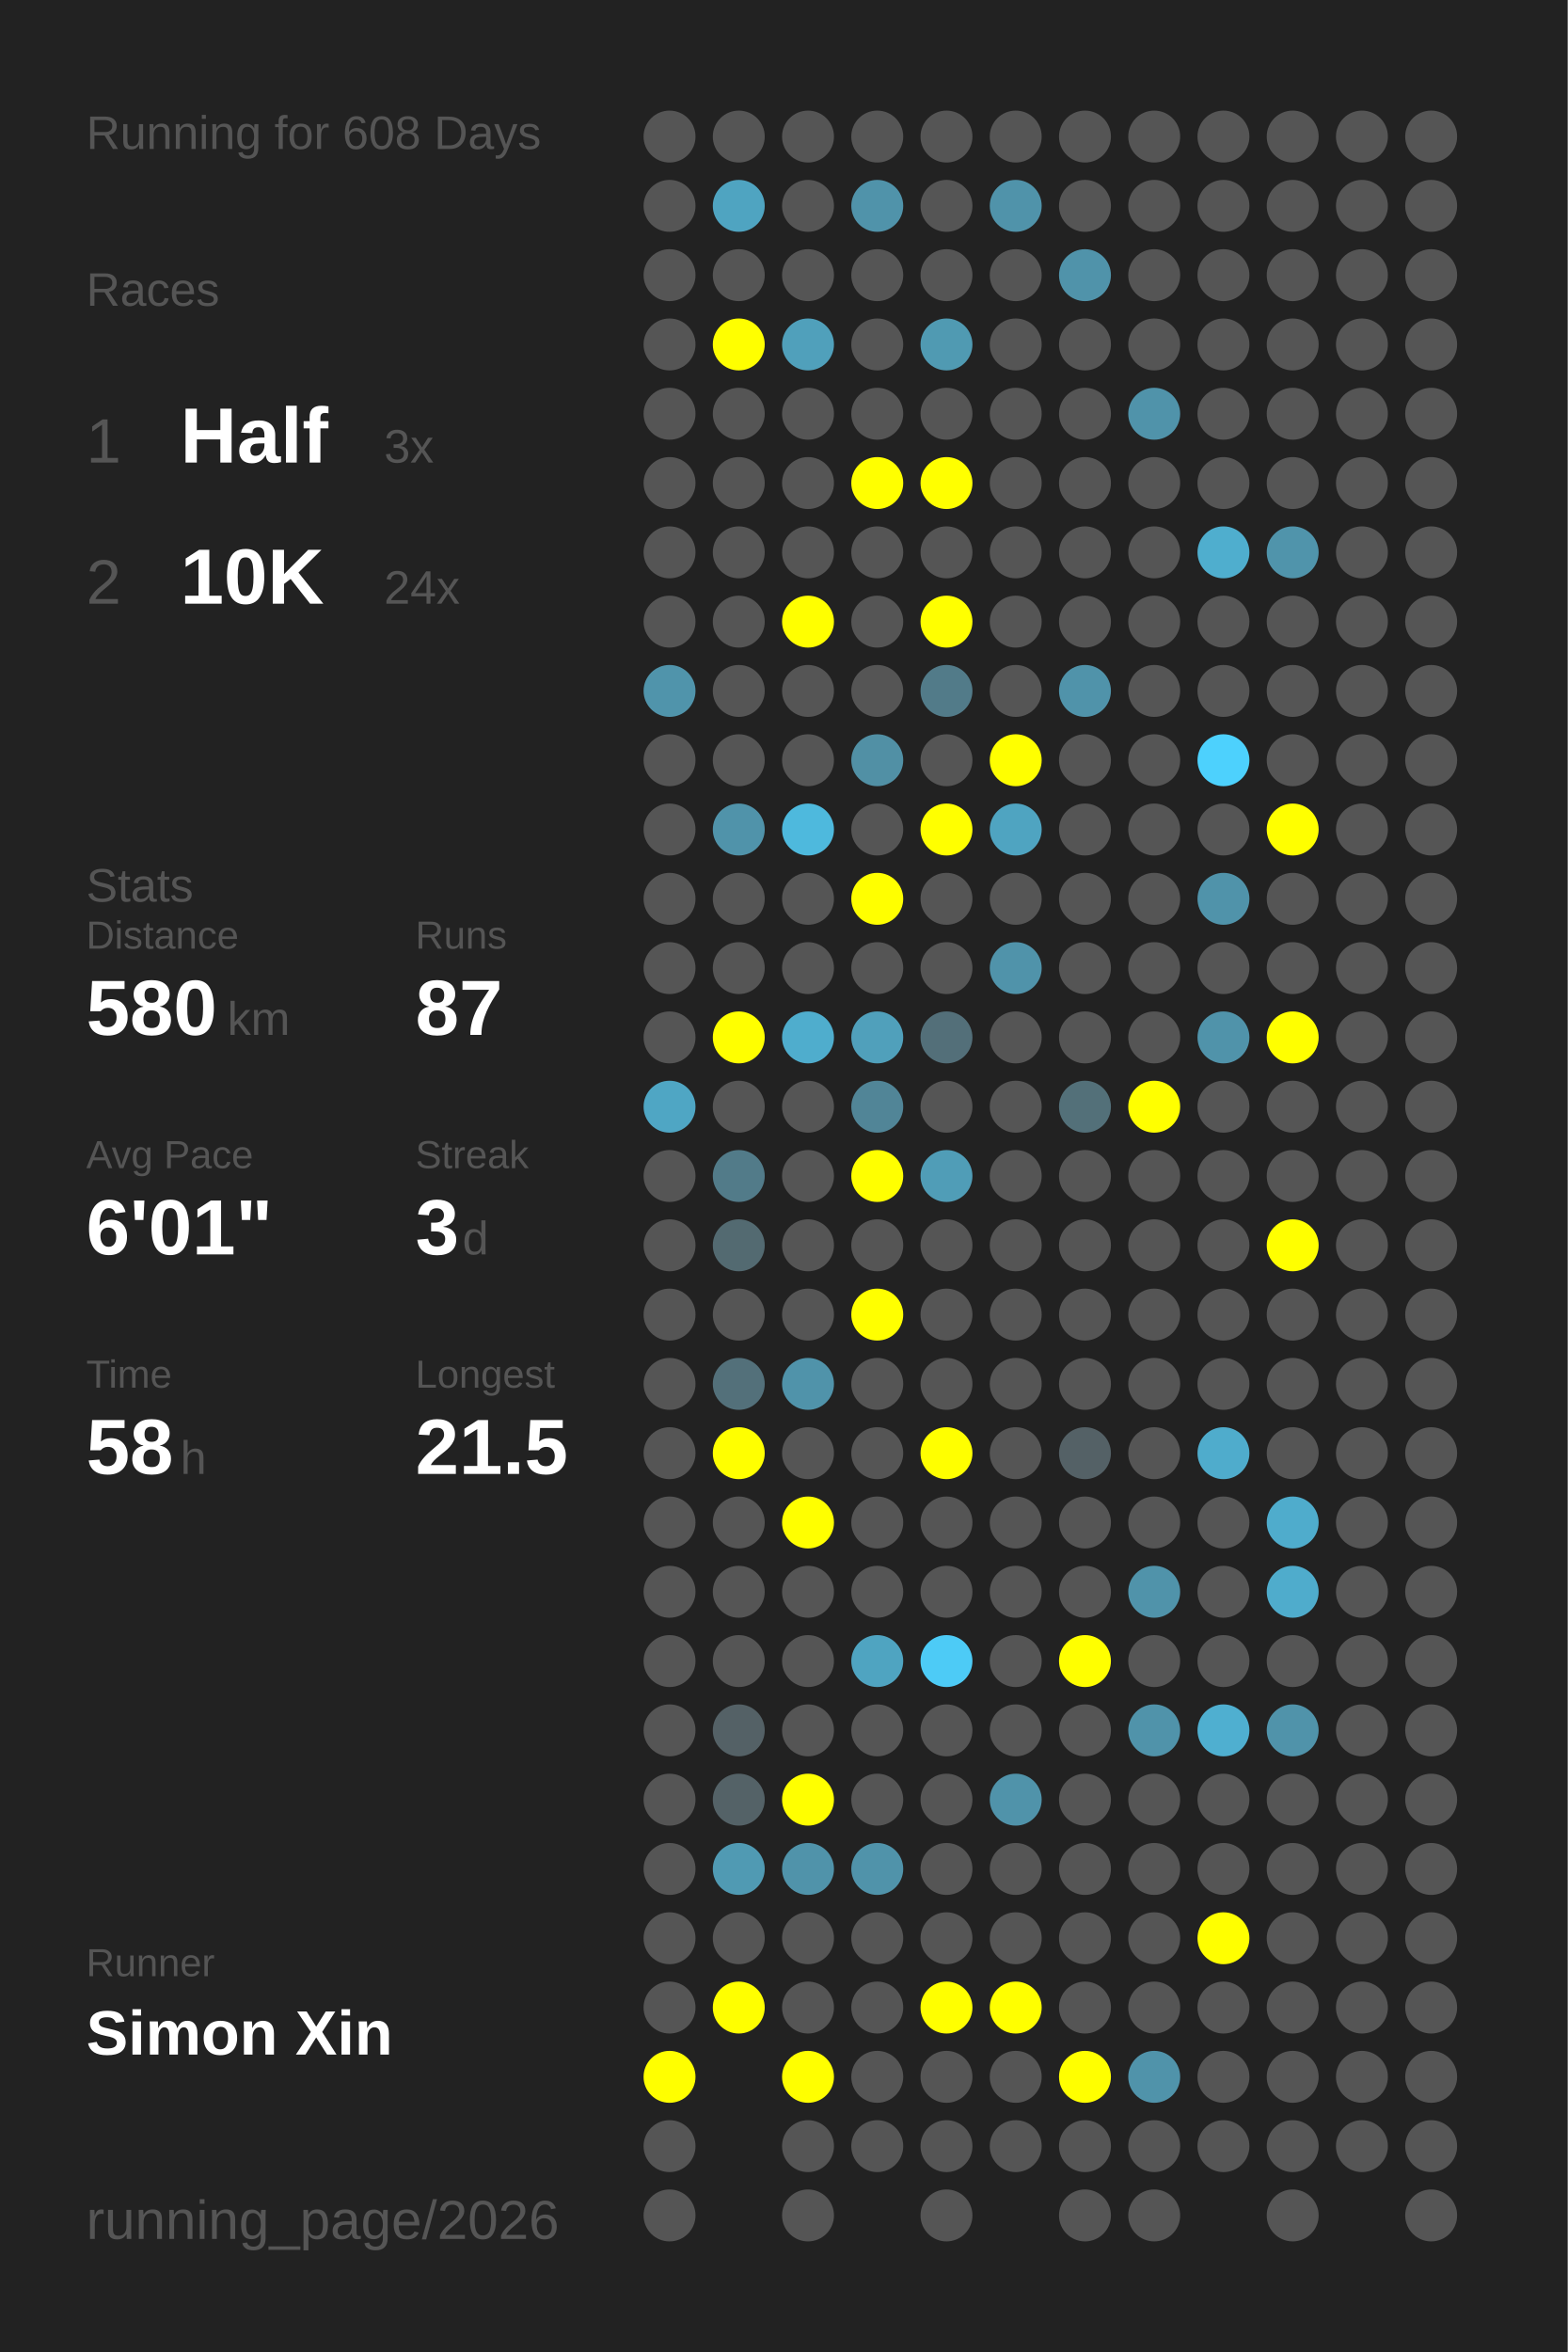
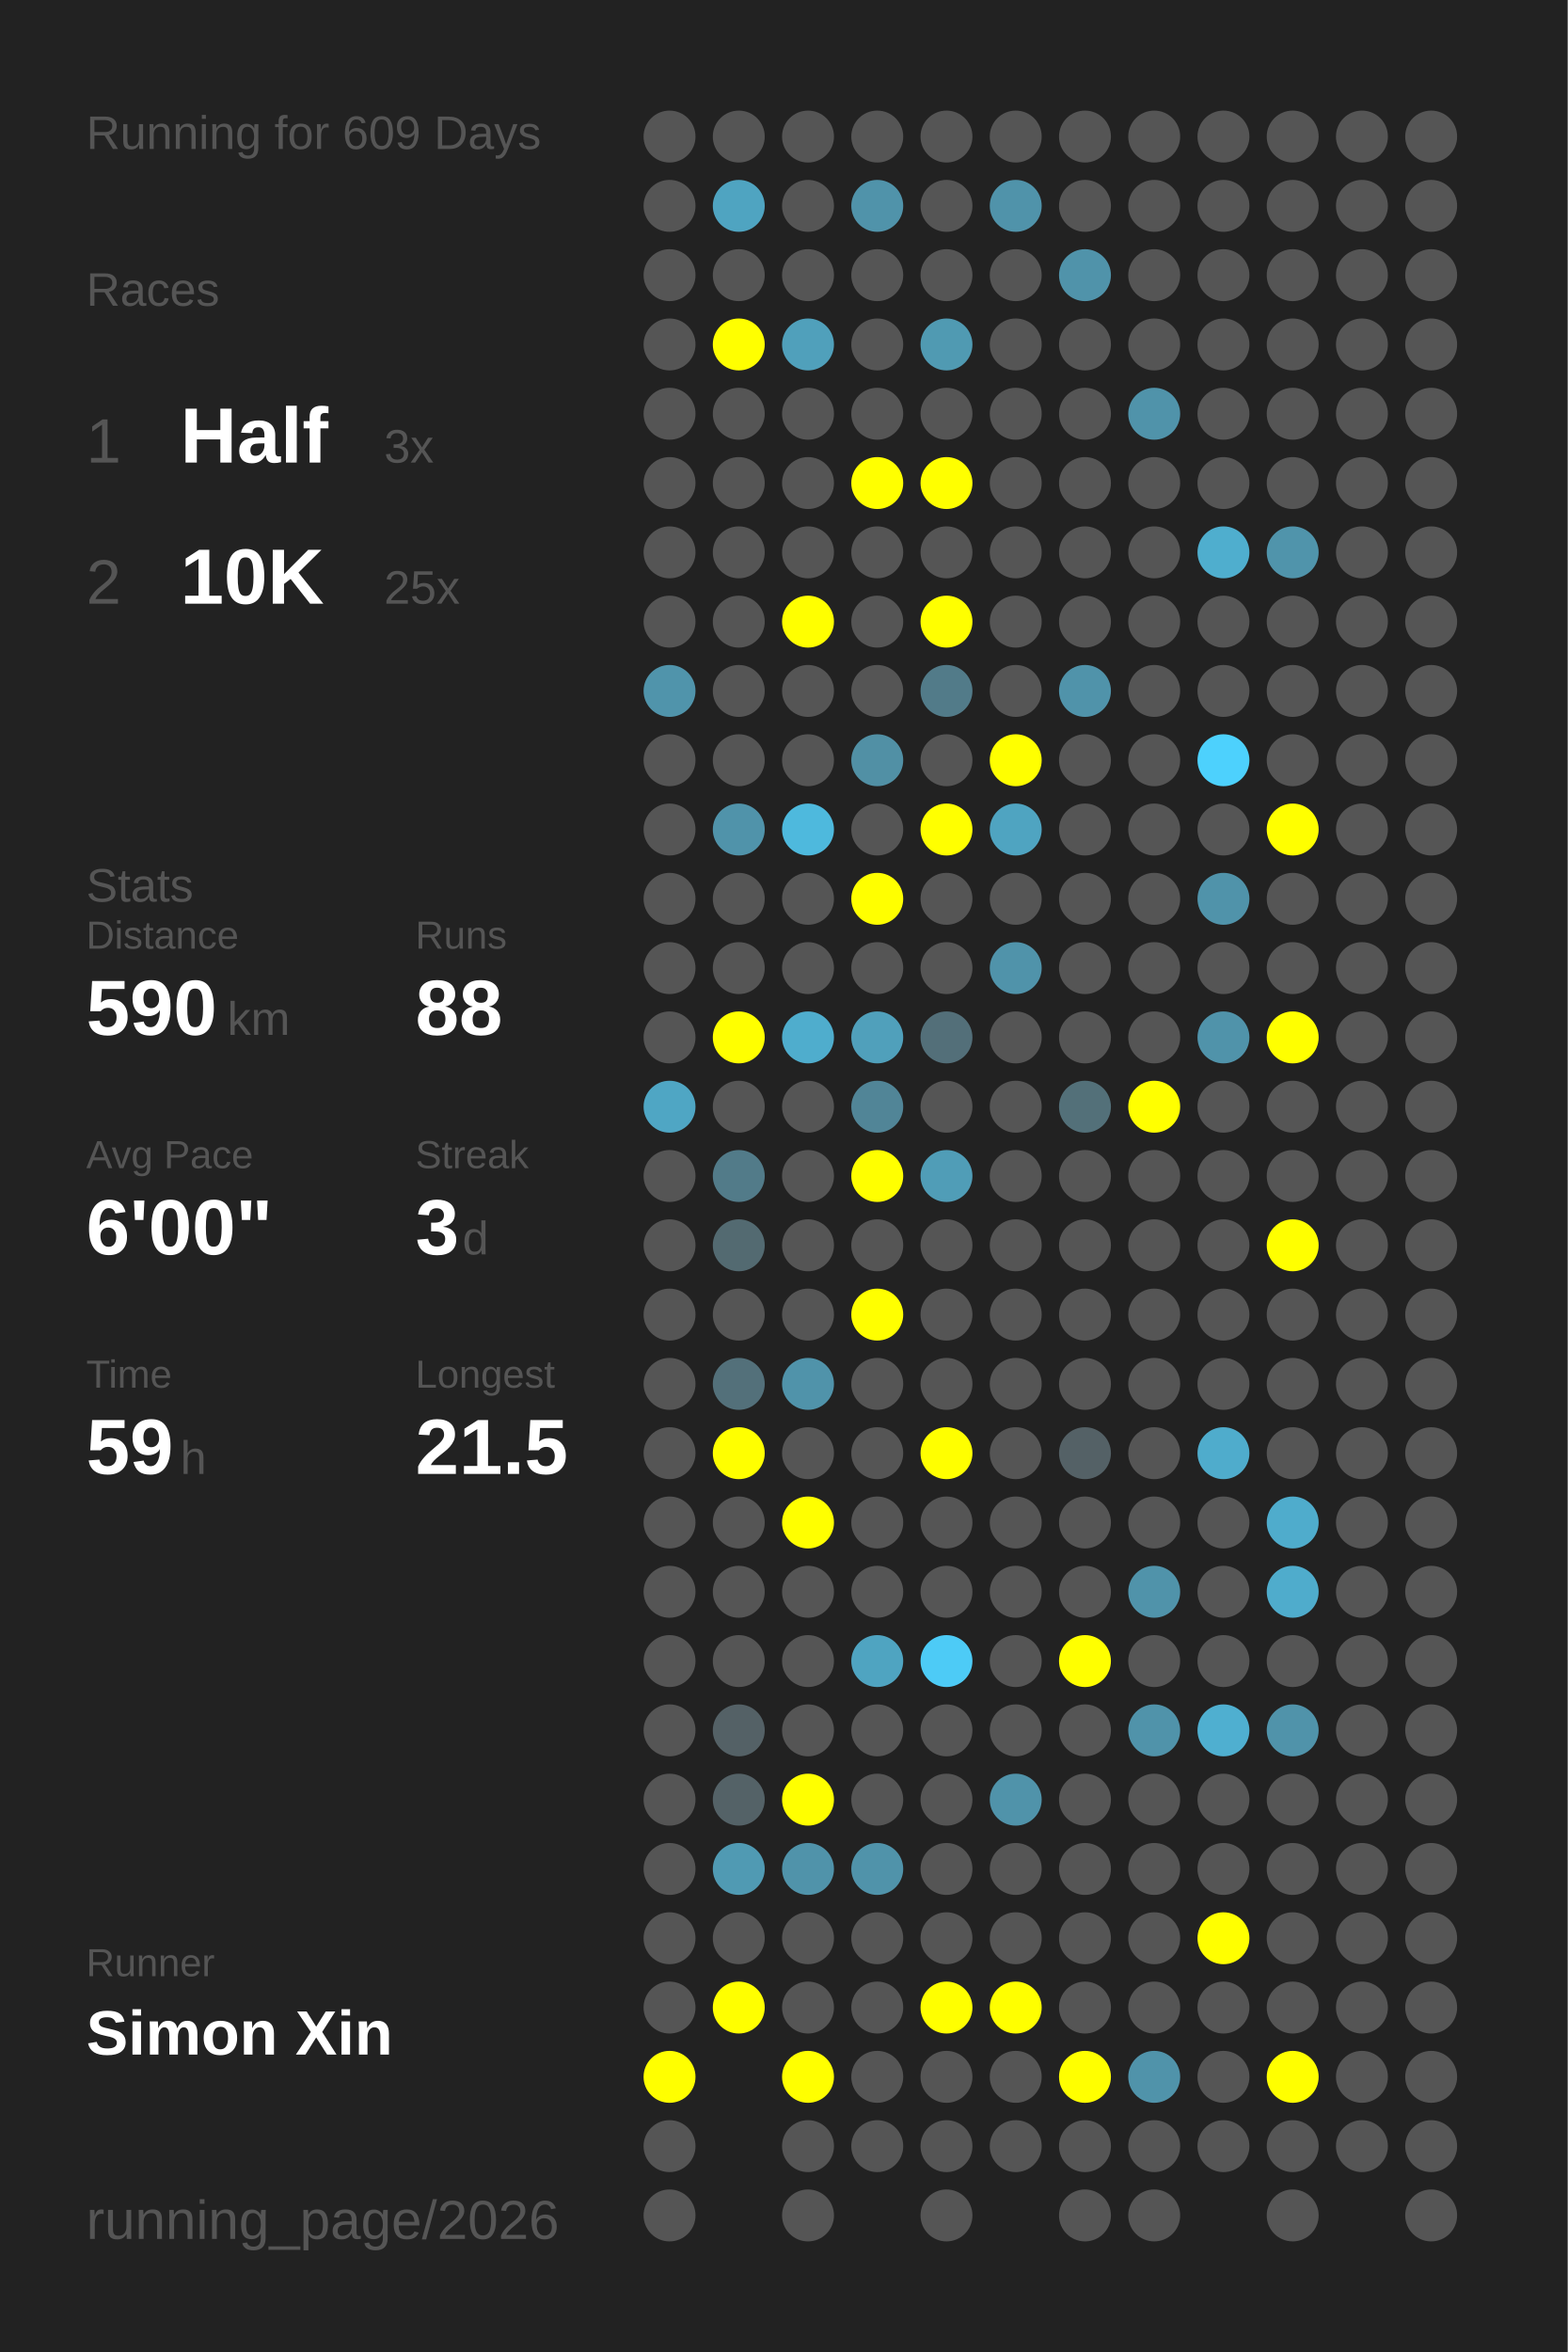
<svg xmlns="http://www.w3.org/2000/svg" baseProfile="full" height="300mm" version="1.1" viewBox="0,0,200,300" width="200mm">
  <defs />
  <rect fill="#222222" height="300" width="200" x="0" y="0" />
-   <text fill="#555555" style="font-size:6px; font-family:Arial;" x="11" y="19">Running for 608 Days</text>
+   <text fill="#555555" style="font-size:6px; font-family:Arial;" x="11" y="19">Running for 609 Days</text>
  <text fill="#555555" style="font-size:6px; font-family:Arial;" x="11" y="39">Races</text>
  <text fill="#555555" style="font-size:8px; font-family:Arial;" x="11" y="59">1</text>
  <text fill="#FFFFFF" style="font-size:10px; font-family:Arial; font-weight:bold;" x="23" y="59">Half</text>
  <text fill="#555555" style="font-size:6px; font-family:Arial;" x="49" y="59">3x</text>
  <text fill="#555555" style="font-size:8px; font-family:Arial;" x="11" y="77">2</text>
  <text fill="#FFFFFF" style="font-size:10px; font-family:Arial; font-weight:bold;" x="23" y="77">10K</text>
-   <text fill="#555555" style="font-size:6px; font-family:Arial;" x="49" y="77">24x</text>
+   <text fill="#555555" style="font-size:6px; font-family:Arial;" x="49" y="77">25x</text>
  <text fill="#555555" style="font-size:6px; font-family:Arial;" x="11" y="115">Stats</text>
  <text fill="#555555" style="font-size:5px; font-family:Arial;" x="11" y="121">Distance</text>
-   <text fill="#FFFFFF" style="font-size:10px; font-family:Arial; font-weight:bold;" x="11" y="132">580</text>
+   <text fill="#FFFFFF" style="font-size:10px; font-family:Arial; font-weight:bold;" x="11" y="132">590</text>
  <text fill="#555555" style="font-size:6px; font-family:Arial;" x="29" y="132">km</text>
  <text fill="#555555" style="font-size:5px; font-family:Arial;" x="53" y="121">Runs</text>
-   <text fill="#FFFFFF" style="font-size:10px; font-family:Arial; font-weight:bold;" x="53" y="132">87</text>
+   <text fill="#FFFFFF" style="font-size:10px; font-family:Arial; font-weight:bold;" x="53" y="132">88</text>
  <text fill="#555555" style="font-size:5px; font-family:Arial;" x="11" y="149">Avg Pace</text>
-   <text fill="#FFFFFF" style="font-size:10px; font-family:Arial; font-weight:bold;" x="11" y="160">6'01"</text>
+   <text fill="#FFFFFF" style="font-size:10px; font-family:Arial; font-weight:bold;" x="11" y="160">6'00"</text>
  <text fill="#555555" style="font-size:5px; font-family:Arial;" x="53" y="149">Streak</text>
  <text fill="#FFFFFF" style="font-size:10px; font-family:Arial; font-weight:bold;" x="53" y="160">3</text>
  <text fill="#555555" style="font-size:6px; font-family:Arial;" x="59" y="160">d</text>
  <text fill="#555555" style="font-size:5px; font-family:Arial;" x="11" y="177">Time</text>
-   <text fill="#FFFFFF" style="font-size:10px; font-family:Arial; font-weight:bold;" x="11" y="188">58</text>
+   <text fill="#FFFFFF" style="font-size:10px; font-family:Arial; font-weight:bold;" x="11" y="188">59</text>
  <text fill="#555555" style="font-size:6px; font-family:Arial;" x="23" y="188">h</text>
  <text fill="#555555" style="font-size:5px; font-family:Arial;" x="53" y="177">Longest</text>
  <text fill="#FFFFFF" style="font-size:10px; font-family:Arial; font-weight:bold;" x="53" y="188">21.5</text>
  <text fill="#555555" style="font-size:5px; font-family:Arial;" x="11" y="252.065">Runner</text>
  <text fill="#FFFFFF" style="font-size:8px; font-family:Arial; font-weight:bold;" x="11" y="262.065">Simon Xin</text>
  <text fill="#555555" style="font-size:7px; font-family:Arial;" x="11" y="285.581">running_page/2026</text>
  <circle cx="85.417" cy="17.419" fill="#555555" r="3.312" />
  <circle cx="85.417" cy="26.258" fill="#555555" r="3.312" />
  <circle cx="85.417" cy="35.097" fill="#555555" r="3.312" />
  <circle cx="85.417" cy="43.935" fill="#555555" r="3.312" />
  <circle cx="85.417" cy="52.774" fill="#555555" r="3.312" />
  <circle cx="85.417" cy="61.613" fill="#555555" r="3.312" />
  <circle cx="85.417" cy="70.452" fill="#555555" r="3.312" />
  <circle cx="85.417" cy="79.29" fill="#555555" r="3.312" />
  <circle cx="85.417" cy="88.129" fill="#5094ab" r="3.312" />
  <circle cx="85.417" cy="96.968" fill="#555555" r="3.312" />
  <circle cx="85.417" cy="105.806" fill="#555555" r="3.312" />
  <circle cx="85.417" cy="114.645" fill="#555555" r="3.312" />
  <circle cx="85.417" cy="123.484" fill="#555555" r="3.312" />
  <circle cx="85.417" cy="132.323" fill="#555555" r="3.312" />
  <circle cx="85.417" cy="141.161" fill="#4fa6c4" r="3.312" />
  <circle cx="85.417" cy="150" fill="#555555" r="3.312" />
  <circle cx="85.417" cy="158.839" fill="#555555" r="3.312" />
  <circle cx="85.417" cy="167.677" fill="#555555" r="3.312" />
  <circle cx="85.417" cy="176.516" fill="#555555" r="3.312" />
  <circle cx="85.417" cy="185.355" fill="#555555" r="3.312" />
  <circle cx="85.417" cy="194.194" fill="#555555" r="3.312" />
  <circle cx="85.417" cy="203.032" fill="#555555" r="3.312" />
  <circle cx="85.417" cy="211.871" fill="#555555" r="3.312" />
  <circle cx="85.417" cy="220.71" fill="#555555" r="3.312" />
  <circle cx="85.417" cy="229.548" fill="#555555" r="3.312" />
  <circle cx="85.417" cy="238.387" fill="#555555" r="3.312" />
  <circle cx="85.417" cy="247.226" fill="#555555" r="3.312" />
  <circle cx="85.417" cy="256.065" fill="#555555" r="3.312" />
  <circle cx="85.417" cy="264.903" fill="#FFFF00" r="3.312" />
  <circle cx="85.417" cy="273.742" fill="#555555" r="3.312" />
  <circle cx="85.417" cy="282.581" fill="#555555" r="3.312" />
  <circle cx="94.25" cy="17.419" fill="#555555" r="3.312" />
  <circle cx="94.25" cy="26.258" fill="#4fa4c1" r="3.312" />
  <circle cx="94.25" cy="35.097" fill="#555555" r="3.312" />
  <circle cx="94.25" cy="43.935" fill="#FFFF00" r="3.312" />
  <circle cx="94.25" cy="52.774" fill="#555555" r="3.312" />
  <circle cx="94.25" cy="61.613" fill="#555555" r="3.312" />
  <circle cx="94.25" cy="70.452" fill="#555555" r="3.312" />
  <circle cx="94.25" cy="79.29" fill="#555555" r="3.312" />
  <circle cx="94.25" cy="88.129" fill="#555555" r="3.312" />
  <circle cx="94.25" cy="96.968" fill="#555555" r="3.312" />
  <circle cx="94.25" cy="105.806" fill="#5093aa" r="3.312" />
  <circle cx="94.25" cy="114.645" fill="#555555" r="3.312" />
  <circle cx="94.25" cy="123.484" fill="#555555" r="3.312" />
  <circle cx="94.25" cy="132.323" fill="#FFFF00" r="3.312" />
  <circle cx="94.25" cy="141.161" fill="#555555" r="3.312" />
  <circle cx="94.25" cy="150" fill="#527b89" r="3.312" />
  <circle cx="94.25" cy="158.839" fill="#536a71" r="3.312" />
  <circle cx="94.25" cy="167.677" fill="#555555" r="3.312" />
  <circle cx="94.25" cy="176.516" fill="#53707a" r="3.312" />
  <circle cx="94.25" cy="185.355" fill="#FFFF00" r="3.312" />
  <circle cx="94.25" cy="194.194" fill="#555555" r="3.312" />
  <circle cx="94.25" cy="203.032" fill="#555555" r="3.312" />
  <circle cx="94.25" cy="211.871" fill="#555555" r="3.312" />
  <circle cx="94.25" cy="220.71" fill="#546166" r="3.312" />
  <circle cx="94.25" cy="229.548" fill="#546267" r="3.312" />
  <circle cx="94.25" cy="238.387" fill="#509ab3" r="3.312" />
  <circle cx="94.25" cy="247.226" fill="#555555" r="3.312" />
  <circle cx="94.25" cy="256.065" fill="#FFFF00" r="3.312" />
  <circle cx="103.083" cy="17.419" fill="#555555" r="3.312" />
  <circle cx="103.083" cy="26.258" fill="#555555" r="3.312" />
  <circle cx="103.083" cy="35.097" fill="#555555" r="3.312" />
  <circle cx="103.083" cy="43.935" fill="#50a0bb" r="3.312" />
  <circle cx="103.083" cy="52.774" fill="#555555" r="3.312" />
  <circle cx="103.083" cy="61.613" fill="#555555" r="3.312" />
  <circle cx="103.083" cy="70.452" fill="#555555" r="3.312" />
  <circle cx="103.083" cy="79.29" fill="#FFFF00" r="3.312" />
  <circle cx="103.083" cy="88.129" fill="#555555" r="3.312" />
  <circle cx="103.083" cy="96.968" fill="#555555" r="3.312" />
  <circle cx="103.083" cy="105.806" fill="#4eb9dd" r="3.312" />
  <circle cx="103.083" cy="114.645" fill="#555555" r="3.312" />
  <circle cx="103.083" cy="123.484" fill="#555555" r="3.312" />
  <circle cx="103.083" cy="132.323" fill="#4fadcd" r="3.312" />
  <circle cx="103.083" cy="141.161" fill="#555555" r="3.312" />
  <circle cx="103.083" cy="150" fill="#555555" r="3.312" />
  <circle cx="103.083" cy="158.839" fill="#555555" r="3.312" />
  <circle cx="103.083" cy="167.677" fill="#555555" r="3.312" />
  <circle cx="103.083" cy="176.516" fill="#5093aa" r="3.312" />
  <circle cx="103.083" cy="185.355" fill="#555555" r="3.312" />
  <circle cx="103.083" cy="194.194" fill="#FFFF00" r="3.312" />
  <circle cx="103.083" cy="203.032" fill="#555555" r="3.312" />
  <circle cx="103.083" cy="211.871" fill="#555555" r="3.312" />
  <circle cx="103.083" cy="220.71" fill="#555555" r="3.312" />
  <circle cx="103.083" cy="229.548" fill="#FFFF00" r="3.312" />
  <circle cx="103.083" cy="238.387" fill="#5093aa" r="3.312" />
  <circle cx="103.083" cy="247.226" fill="#555555" r="3.312" />
  <circle cx="103.083" cy="256.065" fill="#555555" r="3.312" />
  <circle cx="103.083" cy="264.903" fill="#FFFF00" r="3.312" />
  <circle cx="103.083" cy="273.742" fill="#555555" r="3.312" />
  <circle cx="103.083" cy="282.581" fill="#555555" r="3.312" />
  <circle cx="111.917" cy="17.419" fill="#555555" r="3.312" />
  <circle cx="111.917" cy="26.258" fill="#5093aa" r="3.312" />
  <circle cx="111.917" cy="35.097" fill="#555555" r="3.312" />
  <circle cx="111.917" cy="43.935" fill="#555555" r="3.312" />
  <circle cx="111.917" cy="52.774" fill="#555555" r="3.312" />
  <circle cx="111.917" cy="61.613" fill="#FFFF00" r="3.312" />
  <circle cx="111.917" cy="70.452" fill="#555555" r="3.312" />
  <circle cx="111.917" cy="79.29" fill="#555555" r="3.312" />
  <circle cx="111.917" cy="88.129" fill="#555555" r="3.312" />
  <circle cx="111.917" cy="96.968" fill="#5190a5" r="3.312" />
  <circle cx="111.917" cy="105.806" fill="#555555" r="3.312" />
  <circle cx="111.917" cy="114.645" fill="#FFFF00" r="3.312" />
  <circle cx="111.917" cy="123.484" fill="#555555" r="3.312" />
  <circle cx="111.917" cy="132.323" fill="#50a0bb" r="3.312" />
  <circle cx="111.917" cy="141.161" fill="#518597" r="3.312" />
  <circle cx="111.917" cy="150" fill="#FFFF00" r="3.312" />
  <circle cx="111.917" cy="158.839" fill="#555555" r="3.312" />
  <circle cx="111.917" cy="167.677" fill="#FFFF00" r="3.312" />
  <circle cx="111.917" cy="176.516" fill="#555555" r="3.312" />
  <circle cx="111.917" cy="185.355" fill="#555555" r="3.312" />
  <circle cx="111.917" cy="194.194" fill="#555555" r="3.312" />
  <circle cx="111.917" cy="203.032" fill="#555555" r="3.312" />
  <circle cx="111.917" cy="211.871" fill="#4fa4c1" r="3.312" />
  <circle cx="111.917" cy="220.71" fill="#555555" r="3.312" />
  <circle cx="111.917" cy="229.548" fill="#555555" r="3.312" />
  <circle cx="111.917" cy="238.387" fill="#5093aa" r="3.312" />
  <circle cx="111.917" cy="247.226" fill="#555555" r="3.312" />
  <circle cx="111.917" cy="256.065" fill="#555555" r="3.312" />
  <circle cx="111.917" cy="264.903" fill="#555555" r="3.312" />
  <circle cx="111.917" cy="273.742" fill="#555555" r="3.312" />
  <circle cx="120.75" cy="17.419" fill="#555555" r="3.312" />
  <circle cx="120.75" cy="26.258" fill="#555555" r="3.312" />
  <circle cx="120.75" cy="35.097" fill="#555555" r="3.312" />
  <circle cx="120.75" cy="43.935" fill="#509ab2" r="3.312" />
  <circle cx="120.75" cy="52.774" fill="#555555" r="3.312" />
  <circle cx="120.75" cy="61.613" fill="#FFFF00" r="3.312" />
  <circle cx="120.75" cy="70.452" fill="#555555" r="3.312" />
  <circle cx="120.75" cy="79.29" fill="#FFFF00" r="3.312" />
  <circle cx="120.75" cy="88.129" fill="#527b89" r="3.312" />
  <circle cx="120.75" cy="96.968" fill="#555555" r="3.312" />
  <circle cx="120.75" cy="105.806" fill="#FFFF00" r="3.312" />
  <circle cx="120.75" cy="114.645" fill="#555555" r="3.312" />
  <circle cx="120.75" cy="123.484" fill="#555555" r="3.312" />
  <circle cx="120.75" cy="132.323" fill="#536f79" r="3.312" />
  <circle cx="120.75" cy="141.161" fill="#555555" r="3.312" />
  <circle cx="120.75" cy="150" fill="#509db7" r="3.312" />
  <circle cx="120.75" cy="158.839" fill="#555555" r="3.312" />
  <circle cx="120.75" cy="167.677" fill="#555555" r="3.312" />
  <circle cx="120.75" cy="176.516" fill="#555555" r="3.312" />
  <circle cx="120.75" cy="185.355" fill="#FFFF00" r="3.312" />
  <circle cx="120.75" cy="194.194" fill="#555555" r="3.312" />
  <circle cx="120.75" cy="203.032" fill="#555555" r="3.312" />
  <circle cx="120.75" cy="211.871" fill="#4dcbf6" r="3.312" />
  <circle cx="120.75" cy="220.71" fill="#555555" r="3.312" />
  <circle cx="120.75" cy="229.548" fill="#555555" r="3.312" />
  <circle cx="120.75" cy="238.387" fill="#555555" r="3.312" />
  <circle cx="120.75" cy="247.226" fill="#555555" r="3.312" />
  <circle cx="120.75" cy="256.065" fill="#FFFF00" r="3.312" />
  <circle cx="120.75" cy="264.903" fill="#555555" r="3.312" />
  <circle cx="120.75" cy="273.742" fill="#555555" r="3.312" />
  <circle cx="120.75" cy="282.581" fill="#555555" r="3.312" />
  <circle cx="129.583" cy="17.419" fill="#555555" r="3.312" />
  <circle cx="129.583" cy="26.258" fill="#5093aa" r="3.312" />
  <circle cx="129.583" cy="35.097" fill="#555555" r="3.312" />
  <circle cx="129.583" cy="43.935" fill="#555555" r="3.312" />
  <circle cx="129.583" cy="52.774" fill="#555555" r="3.312" />
  <circle cx="129.583" cy="61.613" fill="#555555" r="3.312" />
  <circle cx="129.583" cy="70.452" fill="#555555" r="3.312" />
  <circle cx="129.583" cy="79.29" fill="#555555" r="3.312" />
  <circle cx="129.583" cy="88.129" fill="#555555" r="3.312" />
  <circle cx="129.583" cy="96.968" fill="#FFFF00" r="3.312" />
  <circle cx="129.583" cy="105.806" fill="#4fa4c1" r="3.312" />
  <circle cx="129.583" cy="114.645" fill="#555555" r="3.312" />
  <circle cx="129.583" cy="123.484" fill="#5093aa" r="3.312" />
  <circle cx="129.583" cy="132.323" fill="#555555" r="3.312" />
  <circle cx="129.583" cy="141.161" fill="#555555" r="3.312" />
  <circle cx="129.583" cy="150" fill="#555555" r="3.312" />
  <circle cx="129.583" cy="158.839" fill="#555555" r="3.312" />
  <circle cx="129.583" cy="167.677" fill="#555555" r="3.312" />
  <circle cx="129.583" cy="176.516" fill="#555555" r="3.312" />
  <circle cx="129.583" cy="185.355" fill="#555555" r="3.312" />
  <circle cx="129.583" cy="194.194" fill="#555555" r="3.312" />
  <circle cx="129.583" cy="203.032" fill="#555555" r="3.312" />
  <circle cx="129.583" cy="211.871" fill="#555555" r="3.312" />
  <circle cx="129.583" cy="220.71" fill="#555555" r="3.312" />
  <circle cx="129.583" cy="229.548" fill="#5093aa" r="3.312" />
  <circle cx="129.583" cy="238.387" fill="#555555" r="3.312" />
  <circle cx="129.583" cy="247.226" fill="#555555" r="3.312" />
  <circle cx="129.583" cy="256.065" fill="#FFFF00" r="3.312" />
  <circle cx="129.583" cy="264.903" fill="#555555" r="3.312" />
  <circle cx="129.583" cy="273.742" fill="#555555" r="3.312" />
  <circle cx="138.417" cy="17.419" fill="#555555" r="3.312" />
  <circle cx="138.417" cy="26.258" fill="#555555" r="3.312" />
  <circle cx="138.417" cy="35.097" fill="#5093aa" r="3.312" />
  <circle cx="138.417" cy="43.935" fill="#555555" r="3.312" />
  <circle cx="138.417" cy="52.774" fill="#555555" r="3.312" />
  <circle cx="138.417" cy="61.613" fill="#555555" r="3.312" />
  <circle cx="138.417" cy="70.452" fill="#555555" r="3.312" />
  <circle cx="138.417" cy="79.29" fill="#555555" r="3.312" />
  <circle cx="138.417" cy="88.129" fill="#5093aa" r="3.312" />
  <circle cx="138.417" cy="96.968" fill="#555555" r="3.312" />
  <circle cx="138.417" cy="105.806" fill="#555555" r="3.312" />
  <circle cx="138.417" cy="114.645" fill="#555555" r="3.312" />
  <circle cx="138.417" cy="123.484" fill="#555555" r="3.312" />
  <circle cx="138.417" cy="132.323" fill="#555555" r="3.312" />
  <circle cx="138.417" cy="141.161" fill="#537079" r="3.312" />
  <circle cx="138.417" cy="150" fill="#555555" r="3.312" />
  <circle cx="138.417" cy="158.839" fill="#555555" r="3.312" />
  <circle cx="138.417" cy="167.677" fill="#555555" r="3.312" />
  <circle cx="138.417" cy="176.516" fill="#555555" r="3.312" />
  <circle cx="138.417" cy="185.355" fill="#546166" r="3.312" />
  <circle cx="138.417" cy="194.194" fill="#555555" r="3.312" />
  <circle cx="138.417" cy="203.032" fill="#555555" r="3.312" />
  <circle cx="138.417" cy="211.871" fill="#FFFF00" r="3.312" />
  <circle cx="138.417" cy="220.71" fill="#555555" r="3.312" />
  <circle cx="138.417" cy="229.548" fill="#555555" r="3.312" />
  <circle cx="138.417" cy="238.387" fill="#555555" r="3.312" />
  <circle cx="138.417" cy="247.226" fill="#555555" r="3.312" />
  <circle cx="138.417" cy="256.065" fill="#555555" r="3.312" />
  <circle cx="138.417" cy="264.903" fill="#FFFF00" r="3.312" />
  <circle cx="138.417" cy="273.742" fill="#555555" r="3.312" />
  <circle cx="138.417" cy="282.581" fill="#555555" r="3.312" />
  <circle cx="147.25" cy="17.419" fill="#555555" r="3.312" />
  <circle cx="147.25" cy="26.258" fill="#555555" r="3.312" />
  <circle cx="147.25" cy="35.097" fill="#555555" r="3.312" />
  <circle cx="147.25" cy="43.935" fill="#555555" r="3.312" />
  <circle cx="147.25" cy="52.774" fill="#5093aa" r="3.312" />
  <circle cx="147.25" cy="61.613" fill="#555555" r="3.312" />
  <circle cx="147.25" cy="70.452" fill="#555555" r="3.312" />
  <circle cx="147.25" cy="79.29" fill="#555555" r="3.312" />
  <circle cx="147.25" cy="88.129" fill="#555555" r="3.312" />
  <circle cx="147.25" cy="96.968" fill="#555555" r="3.312" />
  <circle cx="147.25" cy="105.806" fill="#555555" r="3.312" />
  <circle cx="147.25" cy="114.645" fill="#555555" r="3.312" />
  <circle cx="147.25" cy="123.484" fill="#555555" r="3.312" />
  <circle cx="147.25" cy="132.323" fill="#555555" r="3.312" />
  <circle cx="147.25" cy="141.161" fill="#FFFF00" r="3.312" />
  <circle cx="147.25" cy="150" fill="#555555" r="3.312" />
  <circle cx="147.25" cy="158.839" fill="#555555" r="3.312" />
  <circle cx="147.25" cy="167.677" fill="#555555" r="3.312" />
  <circle cx="147.25" cy="176.516" fill="#555555" r="3.312" />
  <circle cx="147.25" cy="185.355" fill="#555555" r="3.312" />
  <circle cx="147.25" cy="194.194" fill="#555555" r="3.312" />
  <circle cx="147.25" cy="203.032" fill="#5093aa" r="3.312" />
  <circle cx="147.25" cy="211.871" fill="#555555" r="3.312" />
  <circle cx="147.25" cy="220.71" fill="#5093aa" r="3.312" />
  <circle cx="147.25" cy="229.548" fill="#555555" r="3.312" />
  <circle cx="147.25" cy="238.387" fill="#555555" r="3.312" />
  <circle cx="147.25" cy="247.226" fill="#555555" r="3.312" />
  <circle cx="147.25" cy="256.065" fill="#555555" r="3.312" />
  <circle cx="147.25" cy="264.903" fill="#5093aa" r="3.312" />
  <circle cx="147.25" cy="273.742" fill="#555555" r="3.312" />
  <circle cx="147.25" cy="282.581" fill="#555555" r="3.312" />
  <circle cx="156.083" cy="17.419" fill="#555555" r="3.312" />
  <circle cx="156.083" cy="26.258" fill="#555555" r="3.312" />
  <circle cx="156.083" cy="35.097" fill="#555555" r="3.312" />
  <circle cx="156.083" cy="43.935" fill="#555555" r="3.312" />
  <circle cx="156.083" cy="52.774" fill="#555555" r="3.312" />
  <circle cx="156.083" cy="61.613" fill="#555555" r="3.312" />
  <circle cx="156.083" cy="70.452" fill="#4faece" r="3.312" />
  <circle cx="156.083" cy="79.29" fill="#555555" r="3.312" />
  <circle cx="156.083" cy="88.129" fill="#555555" r="3.312" />
  <circle cx="156.083" cy="96.968" fill="#4dd1fd" r="3.312" />
  <circle cx="156.083" cy="105.806" fill="#555555" r="3.312" />
  <circle cx="156.083" cy="114.645" fill="#5093aa" r="3.312" />
  <circle cx="156.083" cy="123.484" fill="#555555" r="3.312" />
  <circle cx="156.083" cy="132.323" fill="#5093aa" r="3.312" />
  <circle cx="156.083" cy="141.161" fill="#555555" r="3.312" />
  <circle cx="156.083" cy="150" fill="#555555" r="3.312" />
  <circle cx="156.083" cy="158.839" fill="#555555" r="3.312" />
  <circle cx="156.083" cy="167.677" fill="#555555" r="3.312" />
  <circle cx="156.083" cy="176.516" fill="#555555" r="3.312" />
  <circle cx="156.083" cy="185.355" fill="#4faccc" r="3.312" />
  <circle cx="156.083" cy="194.194" fill="#555555" r="3.312" />
  <circle cx="156.083" cy="203.032" fill="#555555" r="3.312" />
  <circle cx="156.083" cy="211.871" fill="#555555" r="3.312" />
  <circle cx="156.083" cy="220.71" fill="#4fafd0" r="3.312" />
  <circle cx="156.083" cy="229.548" fill="#555555" r="3.312" />
  <circle cx="156.083" cy="238.387" fill="#555555" r="3.312" />
  <circle cx="156.083" cy="247.226" fill="#FFFF00" r="3.312" />
  <circle cx="156.083" cy="256.065" fill="#555555" r="3.312" />
  <circle cx="156.083" cy="264.903" fill="#555555" r="3.312" />
  <circle cx="156.083" cy="273.742" fill="#555555" r="3.312" />
  <circle cx="164.917" cy="17.419" fill="#555555" r="3.312" />
  <circle cx="164.917" cy="26.258" fill="#555555" r="3.312" />
  <circle cx="164.917" cy="35.097" fill="#555555" r="3.312" />
  <circle cx="164.917" cy="43.935" fill="#555555" r="3.312" />
  <circle cx="164.917" cy="52.774" fill="#555555" r="3.312" />
  <circle cx="164.917" cy="61.613" fill="#555555" r="3.312" />
  <circle cx="164.917" cy="70.452" fill="#5094ab" r="3.312" />
  <circle cx="164.917" cy="79.29" fill="#555555" r="3.312" />
  <circle cx="164.917" cy="88.129" fill="#555555" r="3.312" />
  <circle cx="164.917" cy="96.968" fill="#555555" r="3.312" />
  <circle cx="164.917" cy="105.806" fill="#FFFF00" r="3.312" />
  <circle cx="164.917" cy="114.645" fill="#555555" r="3.312" />
  <circle cx="164.917" cy="123.484" fill="#555555" r="3.312" />
  <circle cx="164.917" cy="132.323" fill="#FFFF00" r="3.312" />
  <circle cx="164.917" cy="141.161" fill="#555555" r="3.312" />
  <circle cx="164.917" cy="150" fill="#555555" r="3.312" />
  <circle cx="164.917" cy="158.839" fill="#FFFF00" r="3.312" />
  <circle cx="164.917" cy="167.677" fill="#555555" r="3.312" />
  <circle cx="164.917" cy="176.516" fill="#555555" r="3.312" />
  <circle cx="164.917" cy="185.355" fill="#555555" r="3.312" />
  <circle cx="164.917" cy="194.194" fill="#4faccc" r="3.312" />
  <circle cx="164.917" cy="203.032" fill="#4faccc" r="3.312" />
  <circle cx="164.917" cy="211.871" fill="#555555" r="3.312" />
  <circle cx="164.917" cy="220.71" fill="#5093aa" r="3.312" />
  <circle cx="164.917" cy="229.548" fill="#555555" r="3.312" />
  <circle cx="164.917" cy="238.387" fill="#555555" r="3.312" />
  <circle cx="164.917" cy="247.226" fill="#555555" r="3.312" />
  <circle cx="164.917" cy="256.065" fill="#555555" r="3.312" />
-   <circle cx="164.917" cy="264.903" fill="#555555" r="3.312" />
+   <circle cx="164.917" cy="264.903" fill="#FFFF00" r="3.312" />
  <circle cx="164.917" cy="273.742" fill="#555555" r="3.312" />
  <circle cx="164.917" cy="282.581" fill="#555555" r="3.312" />
  <circle cx="173.75" cy="17.419" fill="#555555" r="3.312" />
  <circle cx="173.75" cy="26.258" fill="#555555" r="3.312" />
  <circle cx="173.75" cy="35.097" fill="#555555" r="3.312" />
  <circle cx="173.75" cy="43.935" fill="#555555" r="3.312" />
  <circle cx="173.75" cy="52.774" fill="#555555" r="3.312" />
  <circle cx="173.75" cy="61.613" fill="#555555" r="3.312" />
  <circle cx="173.75" cy="70.452" fill="#555555" r="3.312" />
  <circle cx="173.75" cy="79.29" fill="#555555" r="3.312" />
  <circle cx="173.75" cy="88.129" fill="#555555" r="3.312" />
  <circle cx="173.75" cy="96.968" fill="#555555" r="3.312" />
  <circle cx="173.75" cy="105.806" fill="#555555" r="3.312" />
  <circle cx="173.75" cy="114.645" fill="#555555" r="3.312" />
  <circle cx="173.75" cy="123.484" fill="#555555" r="3.312" />
  <circle cx="173.75" cy="132.323" fill="#555555" r="3.312" />
  <circle cx="173.75" cy="141.161" fill="#555555" r="3.312" />
  <circle cx="173.75" cy="150" fill="#555555" r="3.312" />
  <circle cx="173.75" cy="158.839" fill="#555555" r="3.312" />
  <circle cx="173.75" cy="167.677" fill="#555555" r="3.312" />
  <circle cx="173.75" cy="176.516" fill="#555555" r="3.312" />
  <circle cx="173.75" cy="185.355" fill="#555555" r="3.312" />
  <circle cx="173.75" cy="194.194" fill="#555555" r="3.312" />
  <circle cx="173.75" cy="203.032" fill="#555555" r="3.312" />
  <circle cx="173.75" cy="211.871" fill="#555555" r="3.312" />
  <circle cx="173.75" cy="220.71" fill="#555555" r="3.312" />
  <circle cx="173.75" cy="229.548" fill="#555555" r="3.312" />
  <circle cx="173.75" cy="238.387" fill="#555555" r="3.312" />
  <circle cx="173.75" cy="247.226" fill="#555555" r="3.312" />
  <circle cx="173.75" cy="256.065" fill="#555555" r="3.312" />
  <circle cx="173.75" cy="264.903" fill="#555555" r="3.312" />
  <circle cx="173.75" cy="273.742" fill="#555555" r="3.312" />
  <circle cx="182.583" cy="17.419" fill="#555555" r="3.312" />
  <circle cx="182.583" cy="26.258" fill="#555555" r="3.312" />
  <circle cx="182.583" cy="35.097" fill="#555555" r="3.312" />
  <circle cx="182.583" cy="43.935" fill="#555555" r="3.312" />
  <circle cx="182.583" cy="52.774" fill="#555555" r="3.312" />
  <circle cx="182.583" cy="61.613" fill="#555555" r="3.312" />
  <circle cx="182.583" cy="70.452" fill="#555555" r="3.312" />
  <circle cx="182.583" cy="79.29" fill="#555555" r="3.312" />
  <circle cx="182.583" cy="88.129" fill="#555555" r="3.312" />
  <circle cx="182.583" cy="96.968" fill="#555555" r="3.312" />
  <circle cx="182.583" cy="105.806" fill="#555555" r="3.312" />
  <circle cx="182.583" cy="114.645" fill="#555555" r="3.312" />
  <circle cx="182.583" cy="123.484" fill="#555555" r="3.312" />
  <circle cx="182.583" cy="132.323" fill="#555555" r="3.312" />
  <circle cx="182.583" cy="141.161" fill="#555555" r="3.312" />
  <circle cx="182.583" cy="150" fill="#555555" r="3.312" />
  <circle cx="182.583" cy="158.839" fill="#555555" r="3.312" />
  <circle cx="182.583" cy="167.677" fill="#555555" r="3.312" />
  <circle cx="182.583" cy="176.516" fill="#555555" r="3.312" />
  <circle cx="182.583" cy="185.355" fill="#555555" r="3.312" />
  <circle cx="182.583" cy="194.194" fill="#555555" r="3.312" />
  <circle cx="182.583" cy="203.032" fill="#555555" r="3.312" />
  <circle cx="182.583" cy="211.871" fill="#555555" r="3.312" />
  <circle cx="182.583" cy="220.71" fill="#555555" r="3.312" />
  <circle cx="182.583" cy="229.548" fill="#555555" r="3.312" />
  <circle cx="182.583" cy="238.387" fill="#555555" r="3.312" />
  <circle cx="182.583" cy="247.226" fill="#555555" r="3.312" />
  <circle cx="182.583" cy="256.065" fill="#555555" r="3.312" />
  <circle cx="182.583" cy="264.903" fill="#555555" r="3.312" />
  <circle cx="182.583" cy="273.742" fill="#555555" r="3.312" />
  <circle cx="182.583" cy="282.581" fill="#555555" r="3.312" />
</svg>
